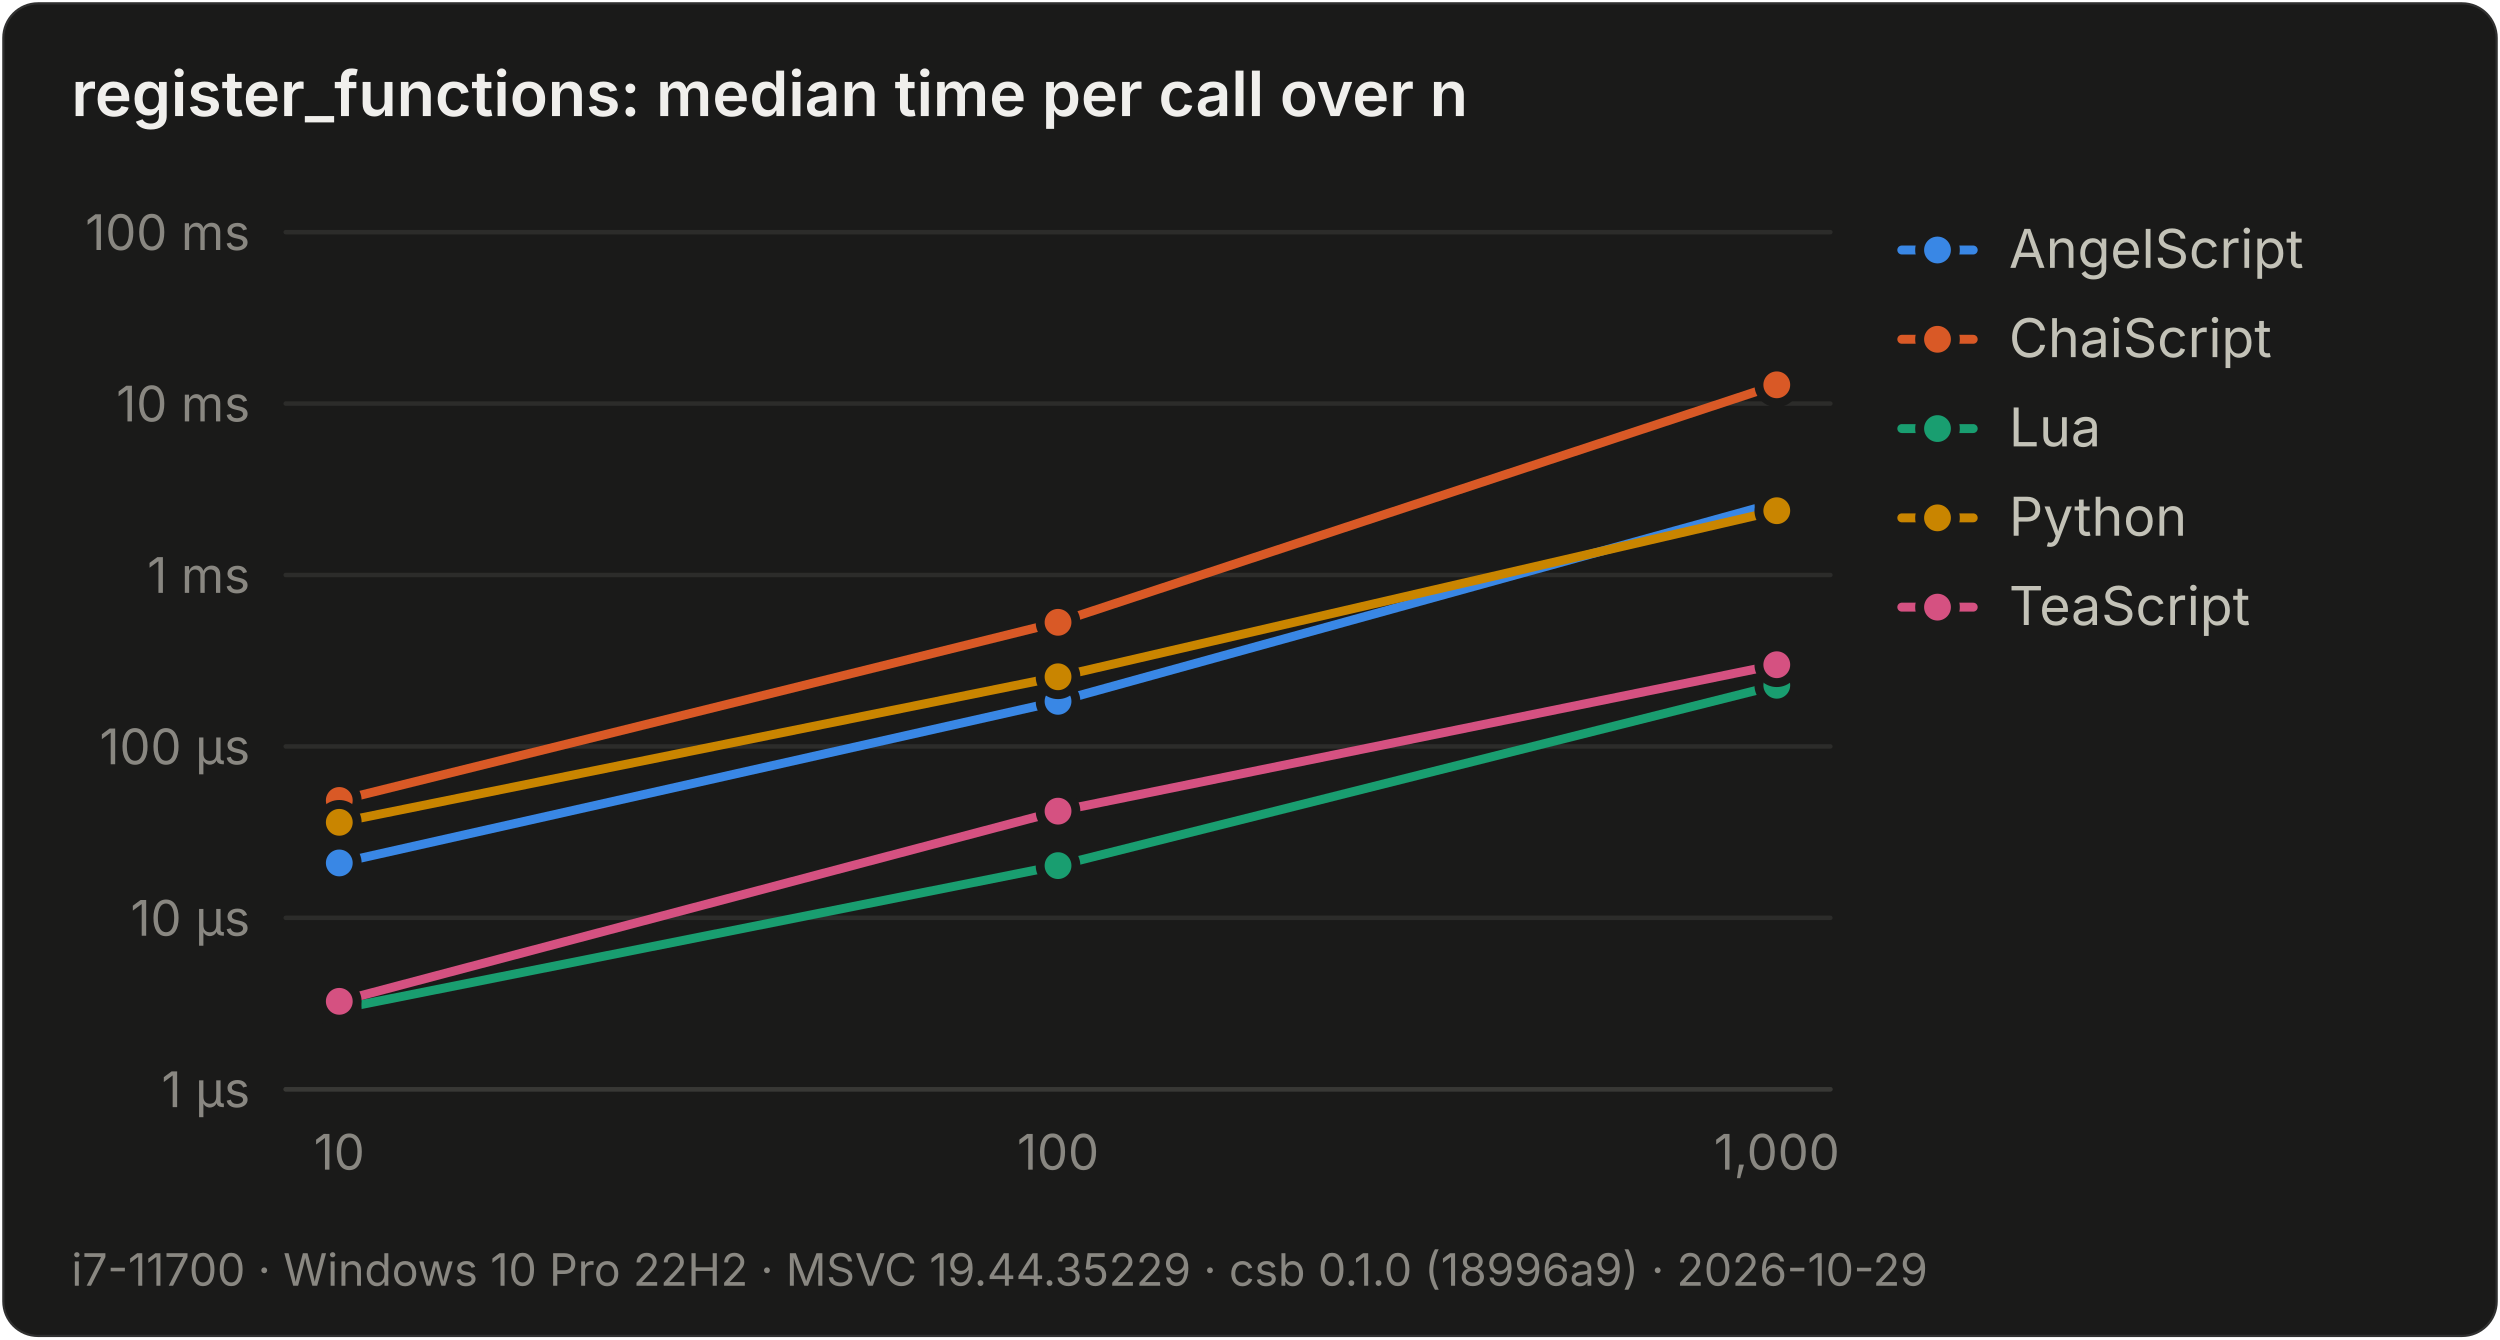
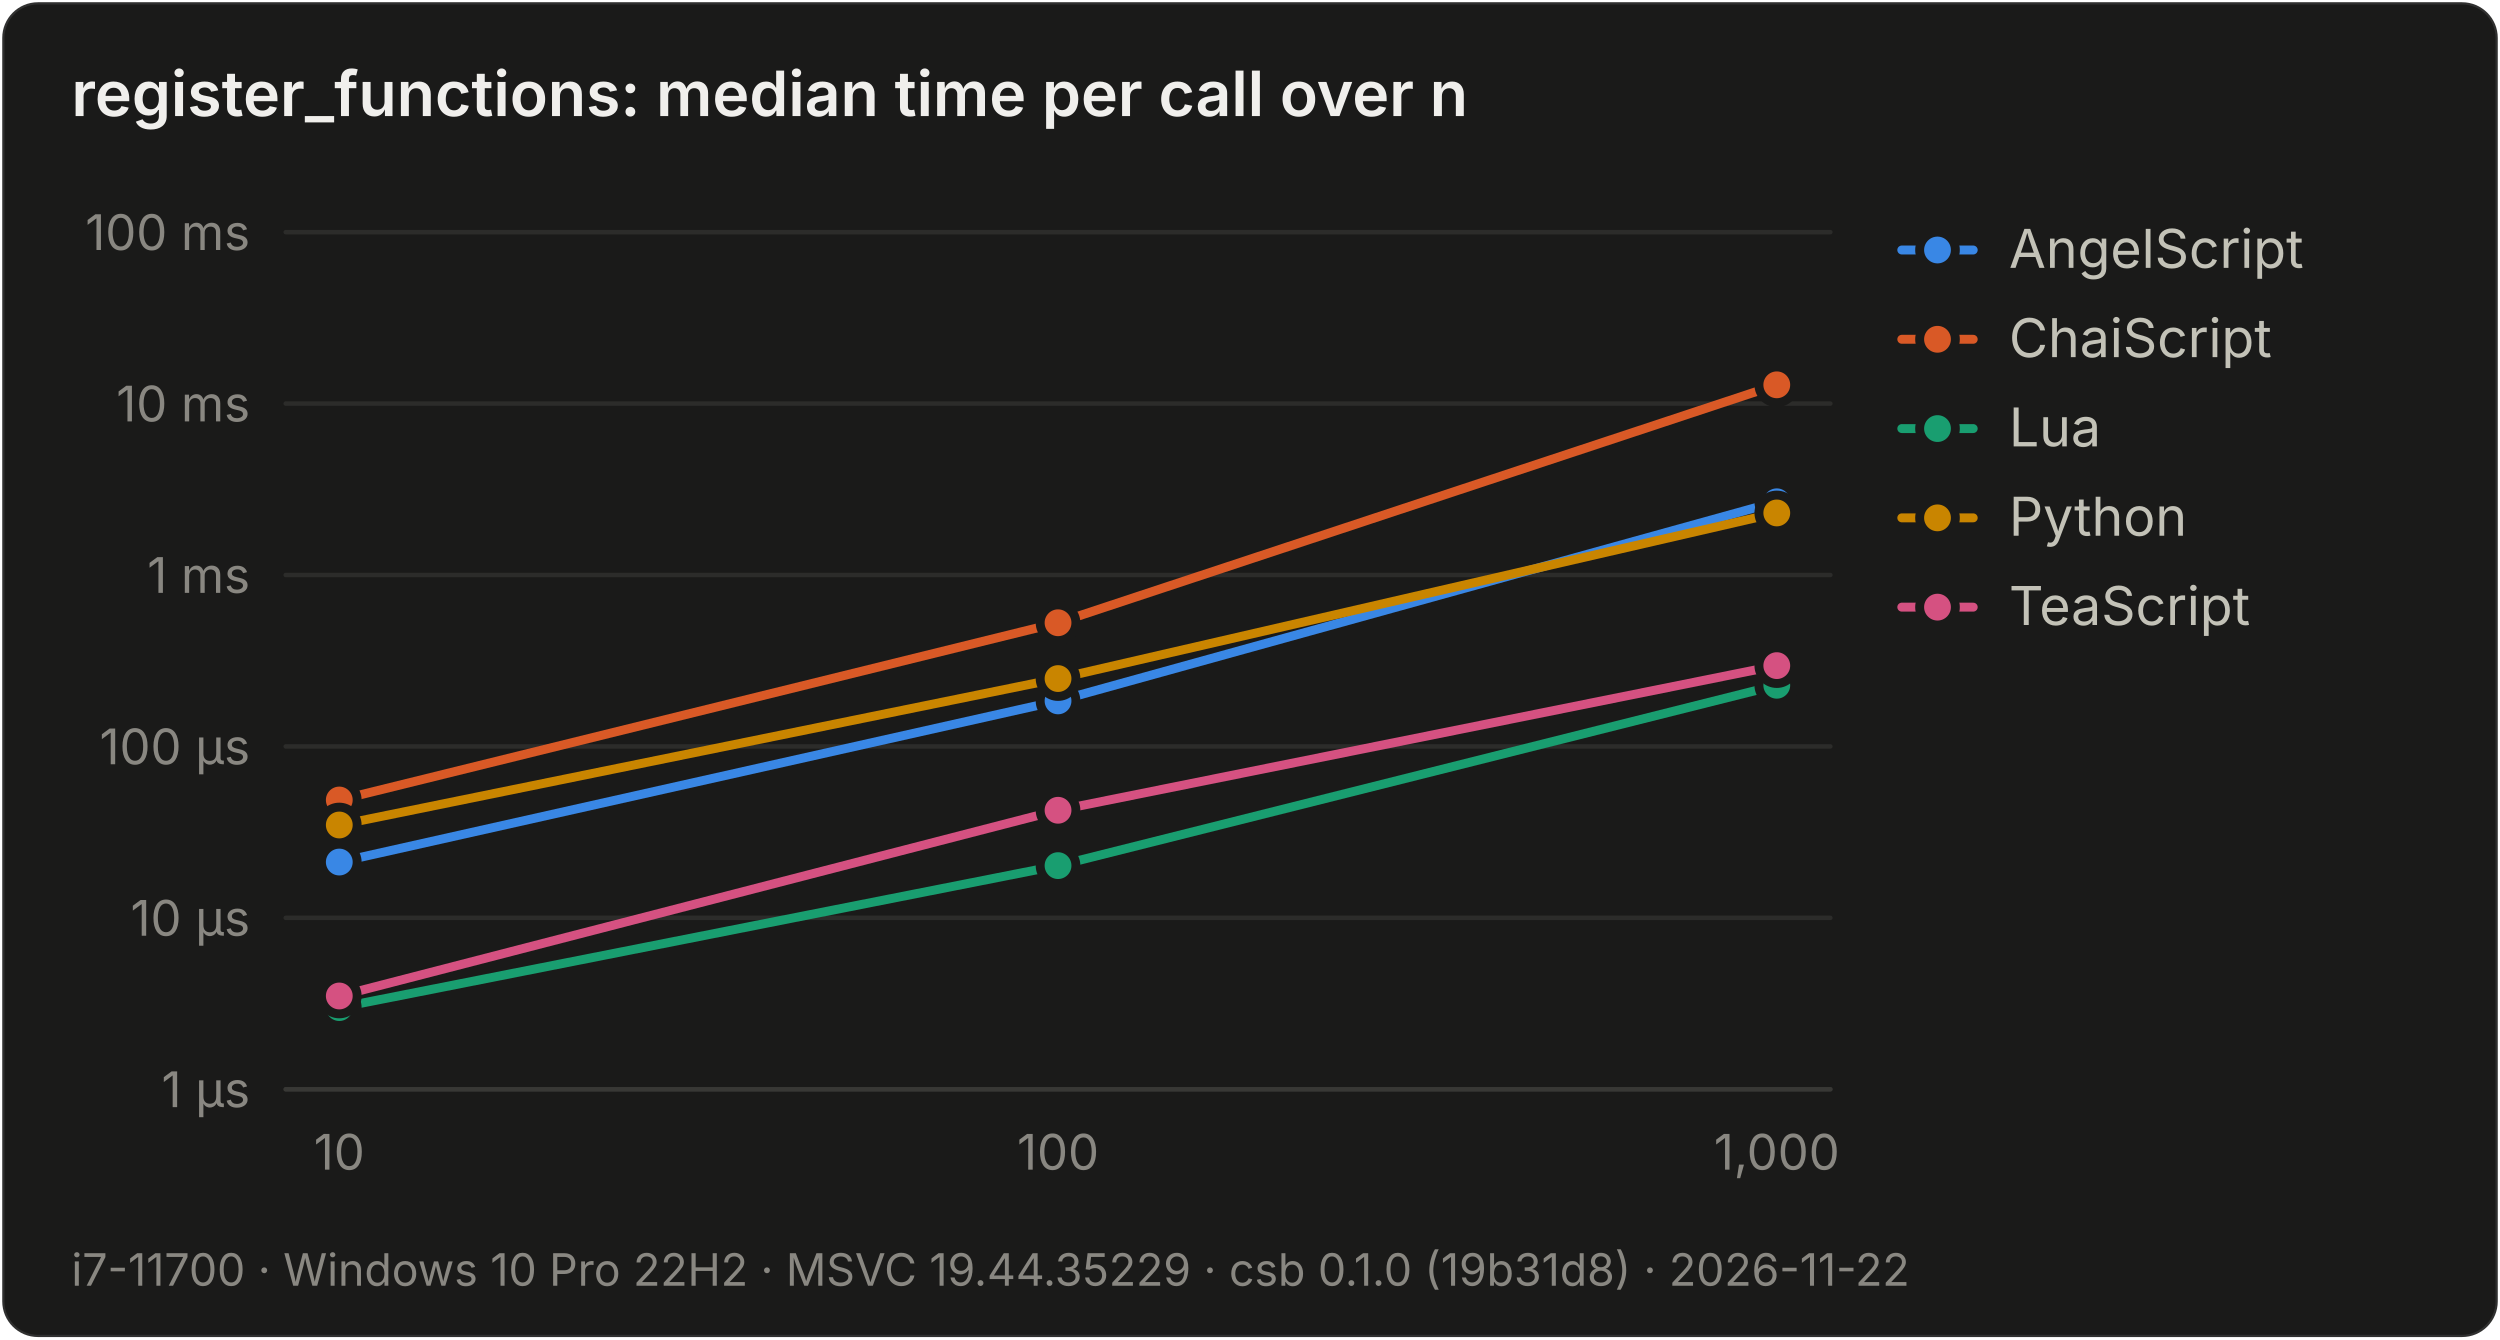
<svg xmlns="http://www.w3.org/2000/svg" width="560" height="300" viewBox="0 0 560 300" font-family="system-ui, -apple-system, &quot;Segoe UI&quot;, sans-serif" role="img">
  <rect x="0.5" y="0.5" width="559" height="299" rx="8" fill="#1a1a19" stroke="rgba(255,255,255,0.10)" />
  <text x="16.0" y="26.0" font-size="14" fill="#f0efec" text-anchor="start" font-weight="600">register_functions: median time per call over n</text>
  <line x1="64.0" y1="244.0" x2="410.0" y2="244.0" stroke="#2c2c2a" stroke-width="1.0" stroke-linecap="round" />
  <text x="56.0" y="248.0" font-size="11" fill="#898781" text-anchor="end">1 µs</text>
  <line x1="64.0" y1="205.6" x2="410.0" y2="205.6" stroke="#2c2c2a" stroke-width="1.0" stroke-linecap="round" />
  <text x="56.0" y="209.6" font-size="11" fill="#898781" text-anchor="end">10 µs</text>
  <line x1="64.0" y1="167.2" x2="410.0" y2="167.2" stroke="#2c2c2a" stroke-width="1.0" stroke-linecap="round" />
  <text x="56.0" y="171.2" font-size="11" fill="#898781" text-anchor="end">100 µs</text>
  <line x1="64.0" y1="128.8" x2="410.0" y2="128.8" stroke="#2c2c2a" stroke-width="1.0" stroke-linecap="round" />
  <text x="56.0" y="132.8" font-size="11" fill="#898781" text-anchor="end">1 ms</text>
  <line x1="64.0" y1="90.4" x2="410.0" y2="90.4" stroke="#2c2c2a" stroke-width="1.0" stroke-linecap="round" />
  <text x="56.0" y="94.4" font-size="11" fill="#898781" text-anchor="end">10 ms</text>
  <line x1="64.0" y1="52.0" x2="410.0" y2="52.0" stroke="#2c2c2a" stroke-width="1.0" stroke-linecap="round" />
  <text x="56.0" y="56.0" font-size="11" fill="#898781" text-anchor="end">100 ms</text>
  <line x1="64.0" y1="244.0" x2="410.0" y2="244.0" stroke="#383835" stroke-width="1.0" stroke-linecap="round" />
  <text x="76.0" y="262.0" font-size="11" fill="#898781" text-anchor="middle">10</text>
  <text x="237.0" y="262.0" font-size="11" fill="#898781" text-anchor="middle">100</text>
  <text x="398.0" y="262.0" font-size="11" fill="#898781" text-anchor="middle">1,000</text>
-   <polyline points="76.0,193.3 237.0,157.1 398.0,112.6" fill="none" stroke="#3987e5" stroke-width="2.0" stroke-linejoin="round" stroke-linecap="round" />
-   <circle cx="76.0" cy="193.3" r="4.0" fill="#3987e5" stroke="#1a1a19" stroke-width="2" />
-   <circle cx="237.0" cy="157.1" r="4.0" fill="#3987e5" stroke="#1a1a19" stroke-width="2" />
-   <circle cx="398.0" cy="112.6" r="4.0" fill="#3987e5" stroke="#1a1a19" stroke-width="2" />
+   <polyline points="76.0,193.1 237.0,157.0 398.0,112.4" fill="none" stroke="#3987e5" stroke-width="2.0" stroke-linejoin="round" stroke-linecap="round" />
+   <circle cx="76.0" cy="193.1" r="4.0" fill="#3987e5" stroke="#1a1a19" stroke-width="2" />
+   <circle cx="237.0" cy="157.0" r="4.0" fill="#3987e5" stroke="#1a1a19" stroke-width="2" />
+   <circle cx="398.0" cy="112.4" r="4.0" fill="#3987e5" stroke="#1a1a19" stroke-width="2" />
  <line x1="426.0" y1="56.0" x2="442.0" y2="56.0" stroke="#3987e5" stroke-width="2" stroke-linecap="round" />
  <circle cx="434.0" cy="56.0" r="4.0" fill="#3987e5" stroke="#1a1a19" stroke-width="2" />
  <text x="450.0" y="60.0" font-size="12" fill="#c3c2b7" text-anchor="start">AngelScript</text>
-   <polyline points="76.0,179.3 237.0,139.4 398.0,86.2" fill="none" stroke="#d95926" stroke-width="2.0" stroke-linejoin="round" stroke-linecap="round" />
-   <circle cx="76.0" cy="179.3" r="4.0" fill="#d95926" stroke="#1a1a19" stroke-width="2" />
-   <circle cx="237.0" cy="139.4" r="4.0" fill="#d95926" stroke="#1a1a19" stroke-width="2" />
+   <polyline points="76.0,179.2 237.0,139.5 398.0,86.2" fill="none" stroke="#d95926" stroke-width="2.0" stroke-linejoin="round" stroke-linecap="round" />
+   <circle cx="76.0" cy="179.2" r="4.0" fill="#d95926" stroke="#1a1a19" stroke-width="2" />
+   <circle cx="237.0" cy="139.5" r="4.0" fill="#d95926" stroke="#1a1a19" stroke-width="2" />
  <circle cx="398.0" cy="86.2" r="4.0" fill="#d95926" stroke="#1a1a19" stroke-width="2" />
  <line x1="426.0" y1="76.0" x2="442.0" y2="76.0" stroke="#d95926" stroke-width="2" stroke-linecap="round" />
  <circle cx="434.0" cy="76.0" r="4.0" fill="#d95926" stroke="#1a1a19" stroke-width="2" />
  <text x="450.0" y="80.0" font-size="12" fill="#c3c2b7" text-anchor="start">ChaiScript</text>
-   <polyline points="76.0,226.0 237.0,193.9 398.0,153.5" fill="none" stroke="#199e70" stroke-width="2.0" stroke-linejoin="round" stroke-linecap="round" />
-   <circle cx="76.0" cy="226.0" r="4.0" fill="#199e70" stroke="#1a1a19" stroke-width="2" />
+   <polyline points="76.0,225.7 237.0,193.9 398.0,153.5" fill="none" stroke="#199e70" stroke-width="2.0" stroke-linejoin="round" stroke-linecap="round" />
+   <circle cx="76.0" cy="225.7" r="4.0" fill="#199e70" stroke="#1a1a19" stroke-width="2" />
  <circle cx="237.0" cy="193.9" r="4.0" fill="#199e70" stroke="#1a1a19" stroke-width="2" />
  <circle cx="398.0" cy="153.5" r="4.0" fill="#199e70" stroke="#1a1a19" stroke-width="2" />
  <line x1="426.0" y1="96.0" x2="442.0" y2="96.0" stroke="#199e70" stroke-width="2" stroke-linecap="round" />
  <circle cx="434.0" cy="96.0" r="4.0" fill="#199e70" stroke="#1a1a19" stroke-width="2" />
  <text x="450.0" y="100.0" font-size="12" fill="#c3c2b7" text-anchor="start">Lua</text>
-   <polyline points="76.0,184.2 237.0,151.6 398.0,114.4" fill="none" stroke="#c98500" stroke-width="2.0" stroke-linejoin="round" stroke-linecap="round" />
-   <circle cx="76.0" cy="184.2" r="4.0" fill="#c98500" stroke="#1a1a19" stroke-width="2" />
-   <circle cx="237.0" cy="151.6" r="4.0" fill="#c98500" stroke="#1a1a19" stroke-width="2" />
-   <circle cx="398.0" cy="114.4" r="4.0" fill="#c98500" stroke="#1a1a19" stroke-width="2" />
+   <polyline points="76.0,184.8 237.0,152.0 398.0,114.9" fill="none" stroke="#c98500" stroke-width="2.0" stroke-linejoin="round" stroke-linecap="round" />
+   <circle cx="76.0" cy="184.8" r="4.0" fill="#c98500" stroke="#1a1a19" stroke-width="2" />
+   <circle cx="237.0" cy="152.0" r="4.0" fill="#c98500" stroke="#1a1a19" stroke-width="2" />
+   <circle cx="398.0" cy="114.9" r="4.0" fill="#c98500" stroke="#1a1a19" stroke-width="2" />
  <line x1="426.0" y1="116.0" x2="442.0" y2="116.0" stroke="#c98500" stroke-width="2" stroke-linecap="round" />
  <circle cx="434.0" cy="116.0" r="4.0" fill="#c98500" stroke="#1a1a19" stroke-width="2" />
  <text x="450.0" y="120.0" font-size="12" fill="#c3c2b7" text-anchor="start">Python</text>
-   <polyline points="76.0,224.3 237.0,181.7 398.0,148.9" fill="none" stroke="#d55181" stroke-width="2.0" stroke-linejoin="round" stroke-linecap="round" />
-   <circle cx="76.0" cy="224.3" r="4.0" fill="#d55181" stroke="#1a1a19" stroke-width="2" />
-   <circle cx="237.0" cy="181.7" r="4.0" fill="#d55181" stroke="#1a1a19" stroke-width="2" />
-   <circle cx="398.0" cy="148.9" r="4.0" fill="#d55181" stroke="#1a1a19" stroke-width="2" />
+   <polyline points="76.0,223.1 237.0,181.5 398.0,149.1" fill="none" stroke="#d55181" stroke-width="2.0" stroke-linejoin="round" stroke-linecap="round" />
+   <circle cx="76.0" cy="223.1" r="4.0" fill="#d55181" stroke="#1a1a19" stroke-width="2" />
+   <circle cx="237.0" cy="181.5" r="4.0" fill="#d55181" stroke="#1a1a19" stroke-width="2" />
+   <circle cx="398.0" cy="149.1" r="4.0" fill="#d55181" stroke="#1a1a19" stroke-width="2" />
  <line x1="426.0" y1="136.0" x2="442.0" y2="136.0" stroke="#d55181" stroke-width="2" stroke-linecap="round" />
  <circle cx="434.0" cy="136.0" r="4.0" fill="#d55181" stroke="#1a1a19" stroke-width="2" />
  <text x="450.0" y="140.0" font-size="12" fill="#c3c2b7" text-anchor="start">TeaScript</text>
-   <text x="16.0" y="288.0" font-size="10" fill="#898781" text-anchor="start">i7-11700 · Windows 10 Pro 22H2 · MSVC 19.44.35229 · csb 0.1.0 (18996a9) · 2026-10-29</text>
+   <text x="16.0" y="288.0" font-size="10" fill="#898781" text-anchor="start">i7-11700 · Windows 10 Pro 22H2 · MSVC 19.44.35229 · csb 0.1.0 (19b31d8) · 2026-11-22</text>
</svg>
